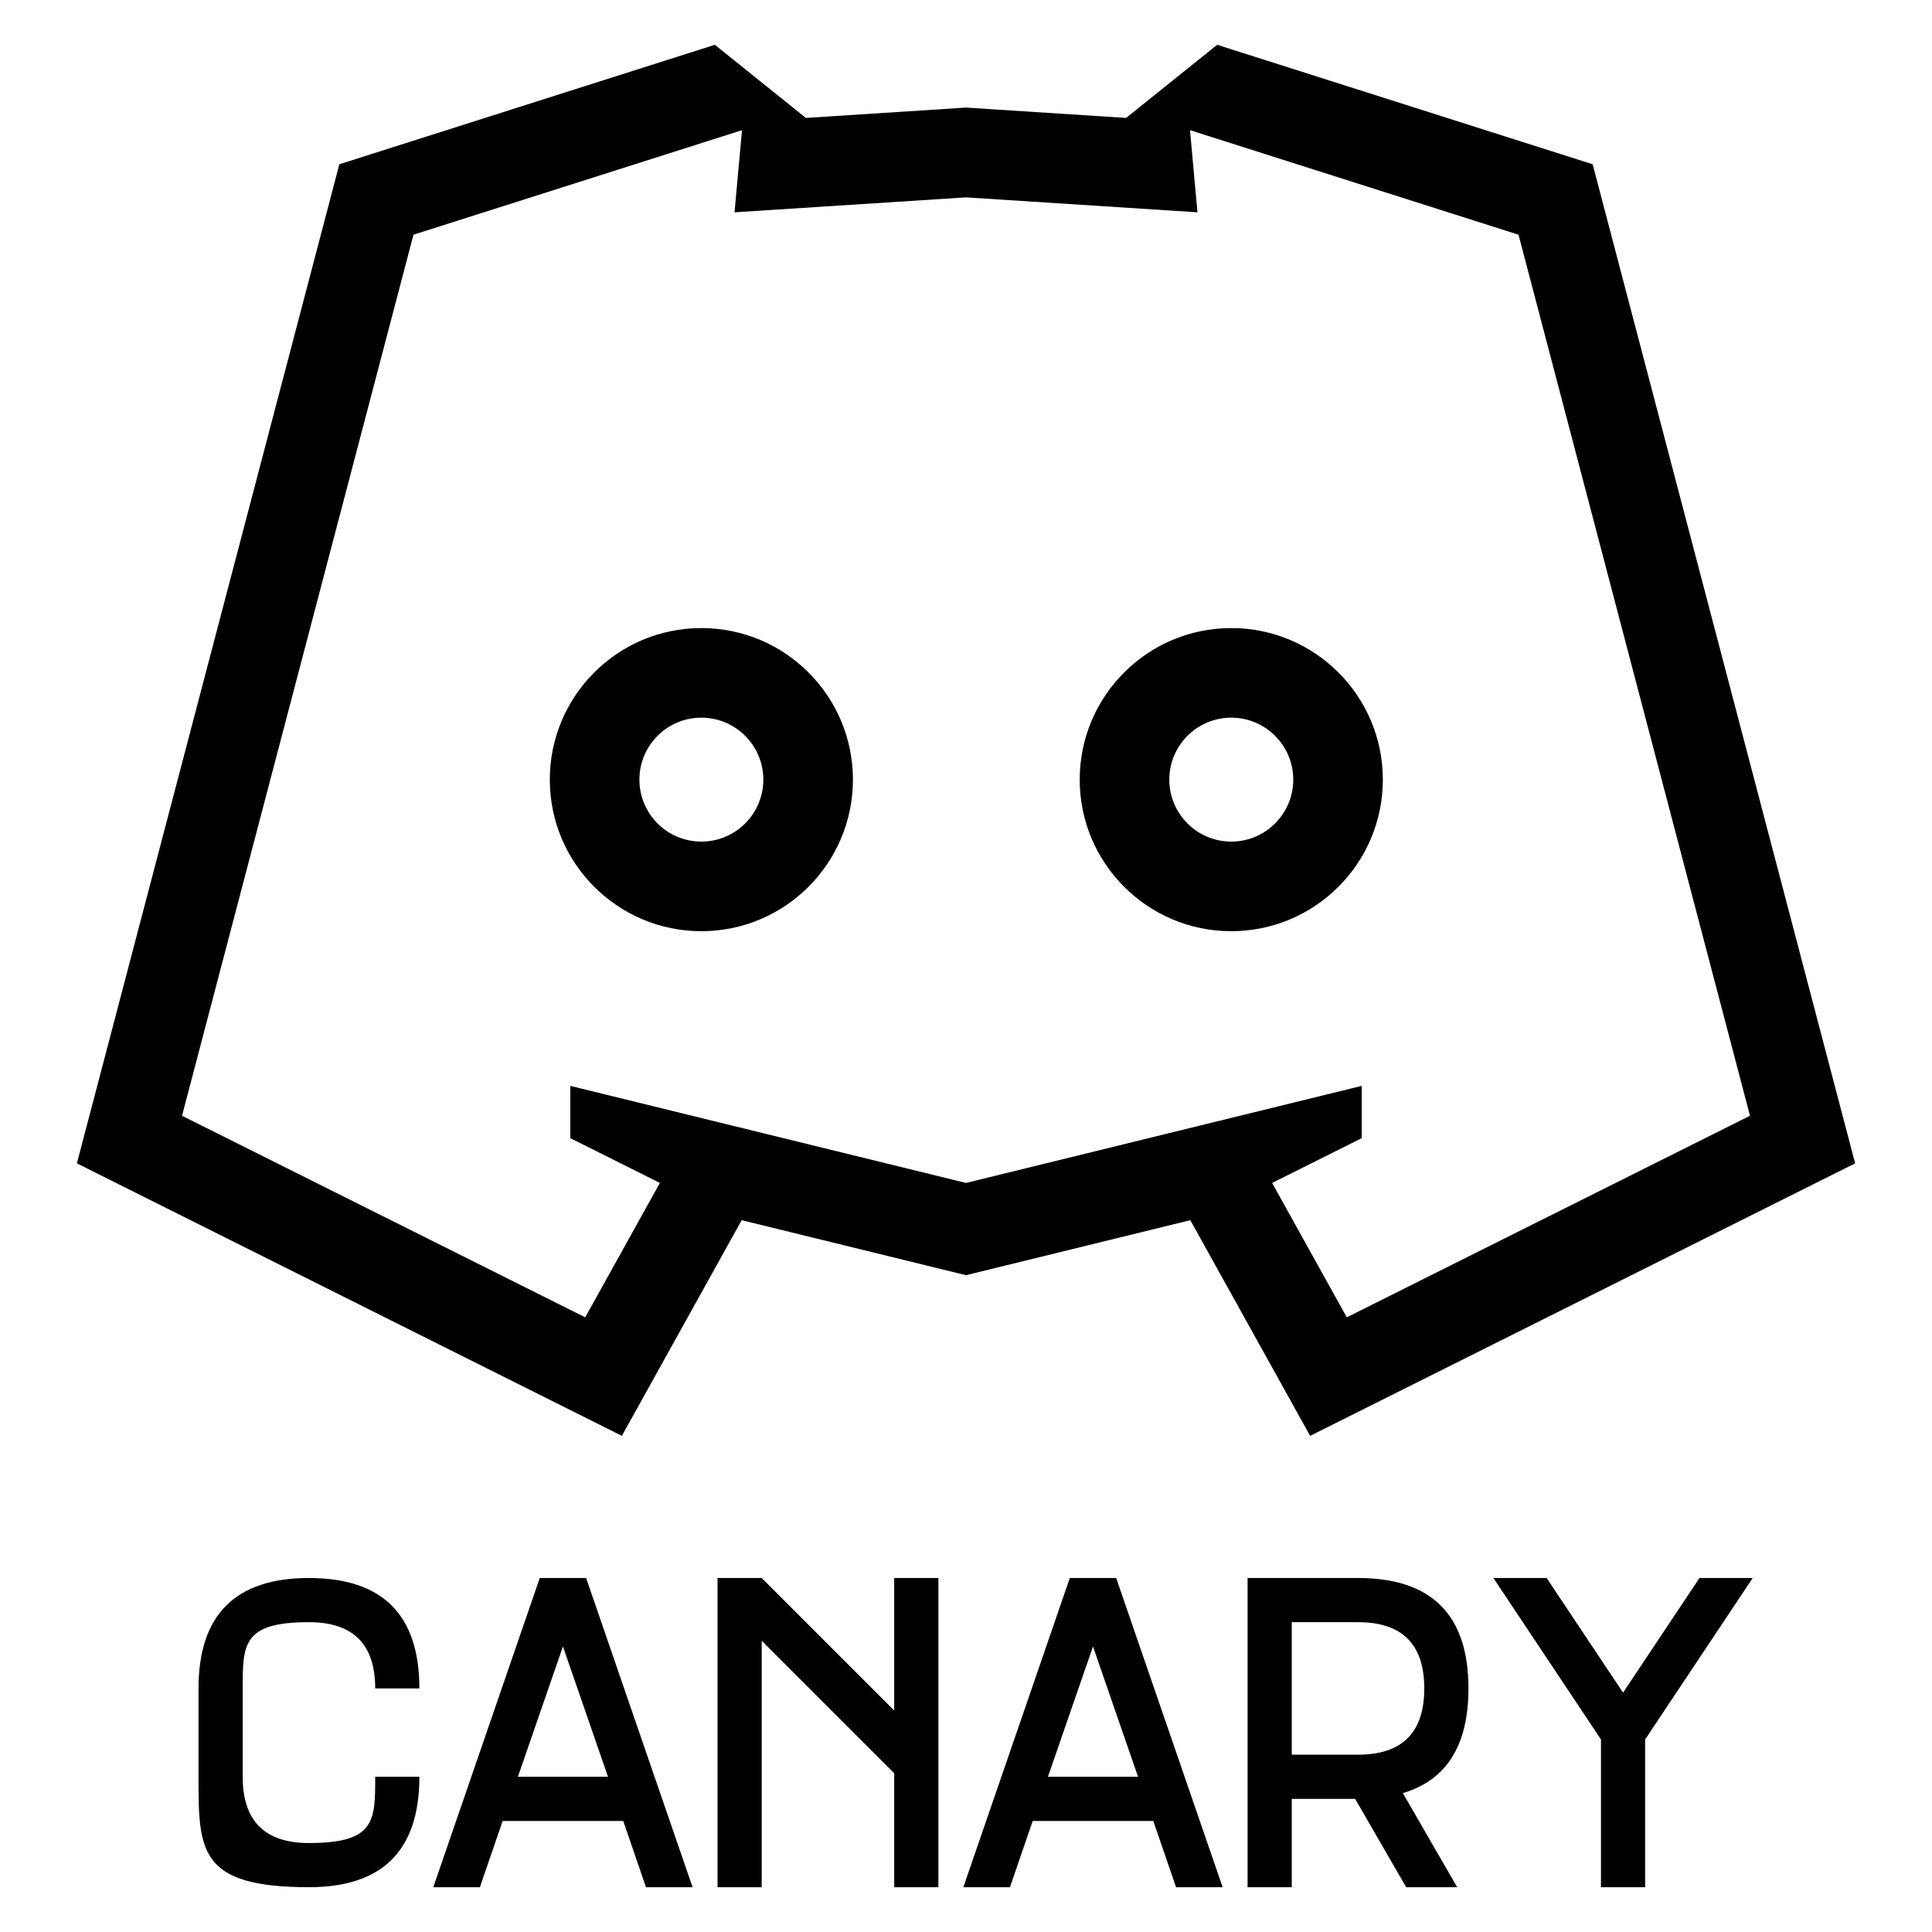
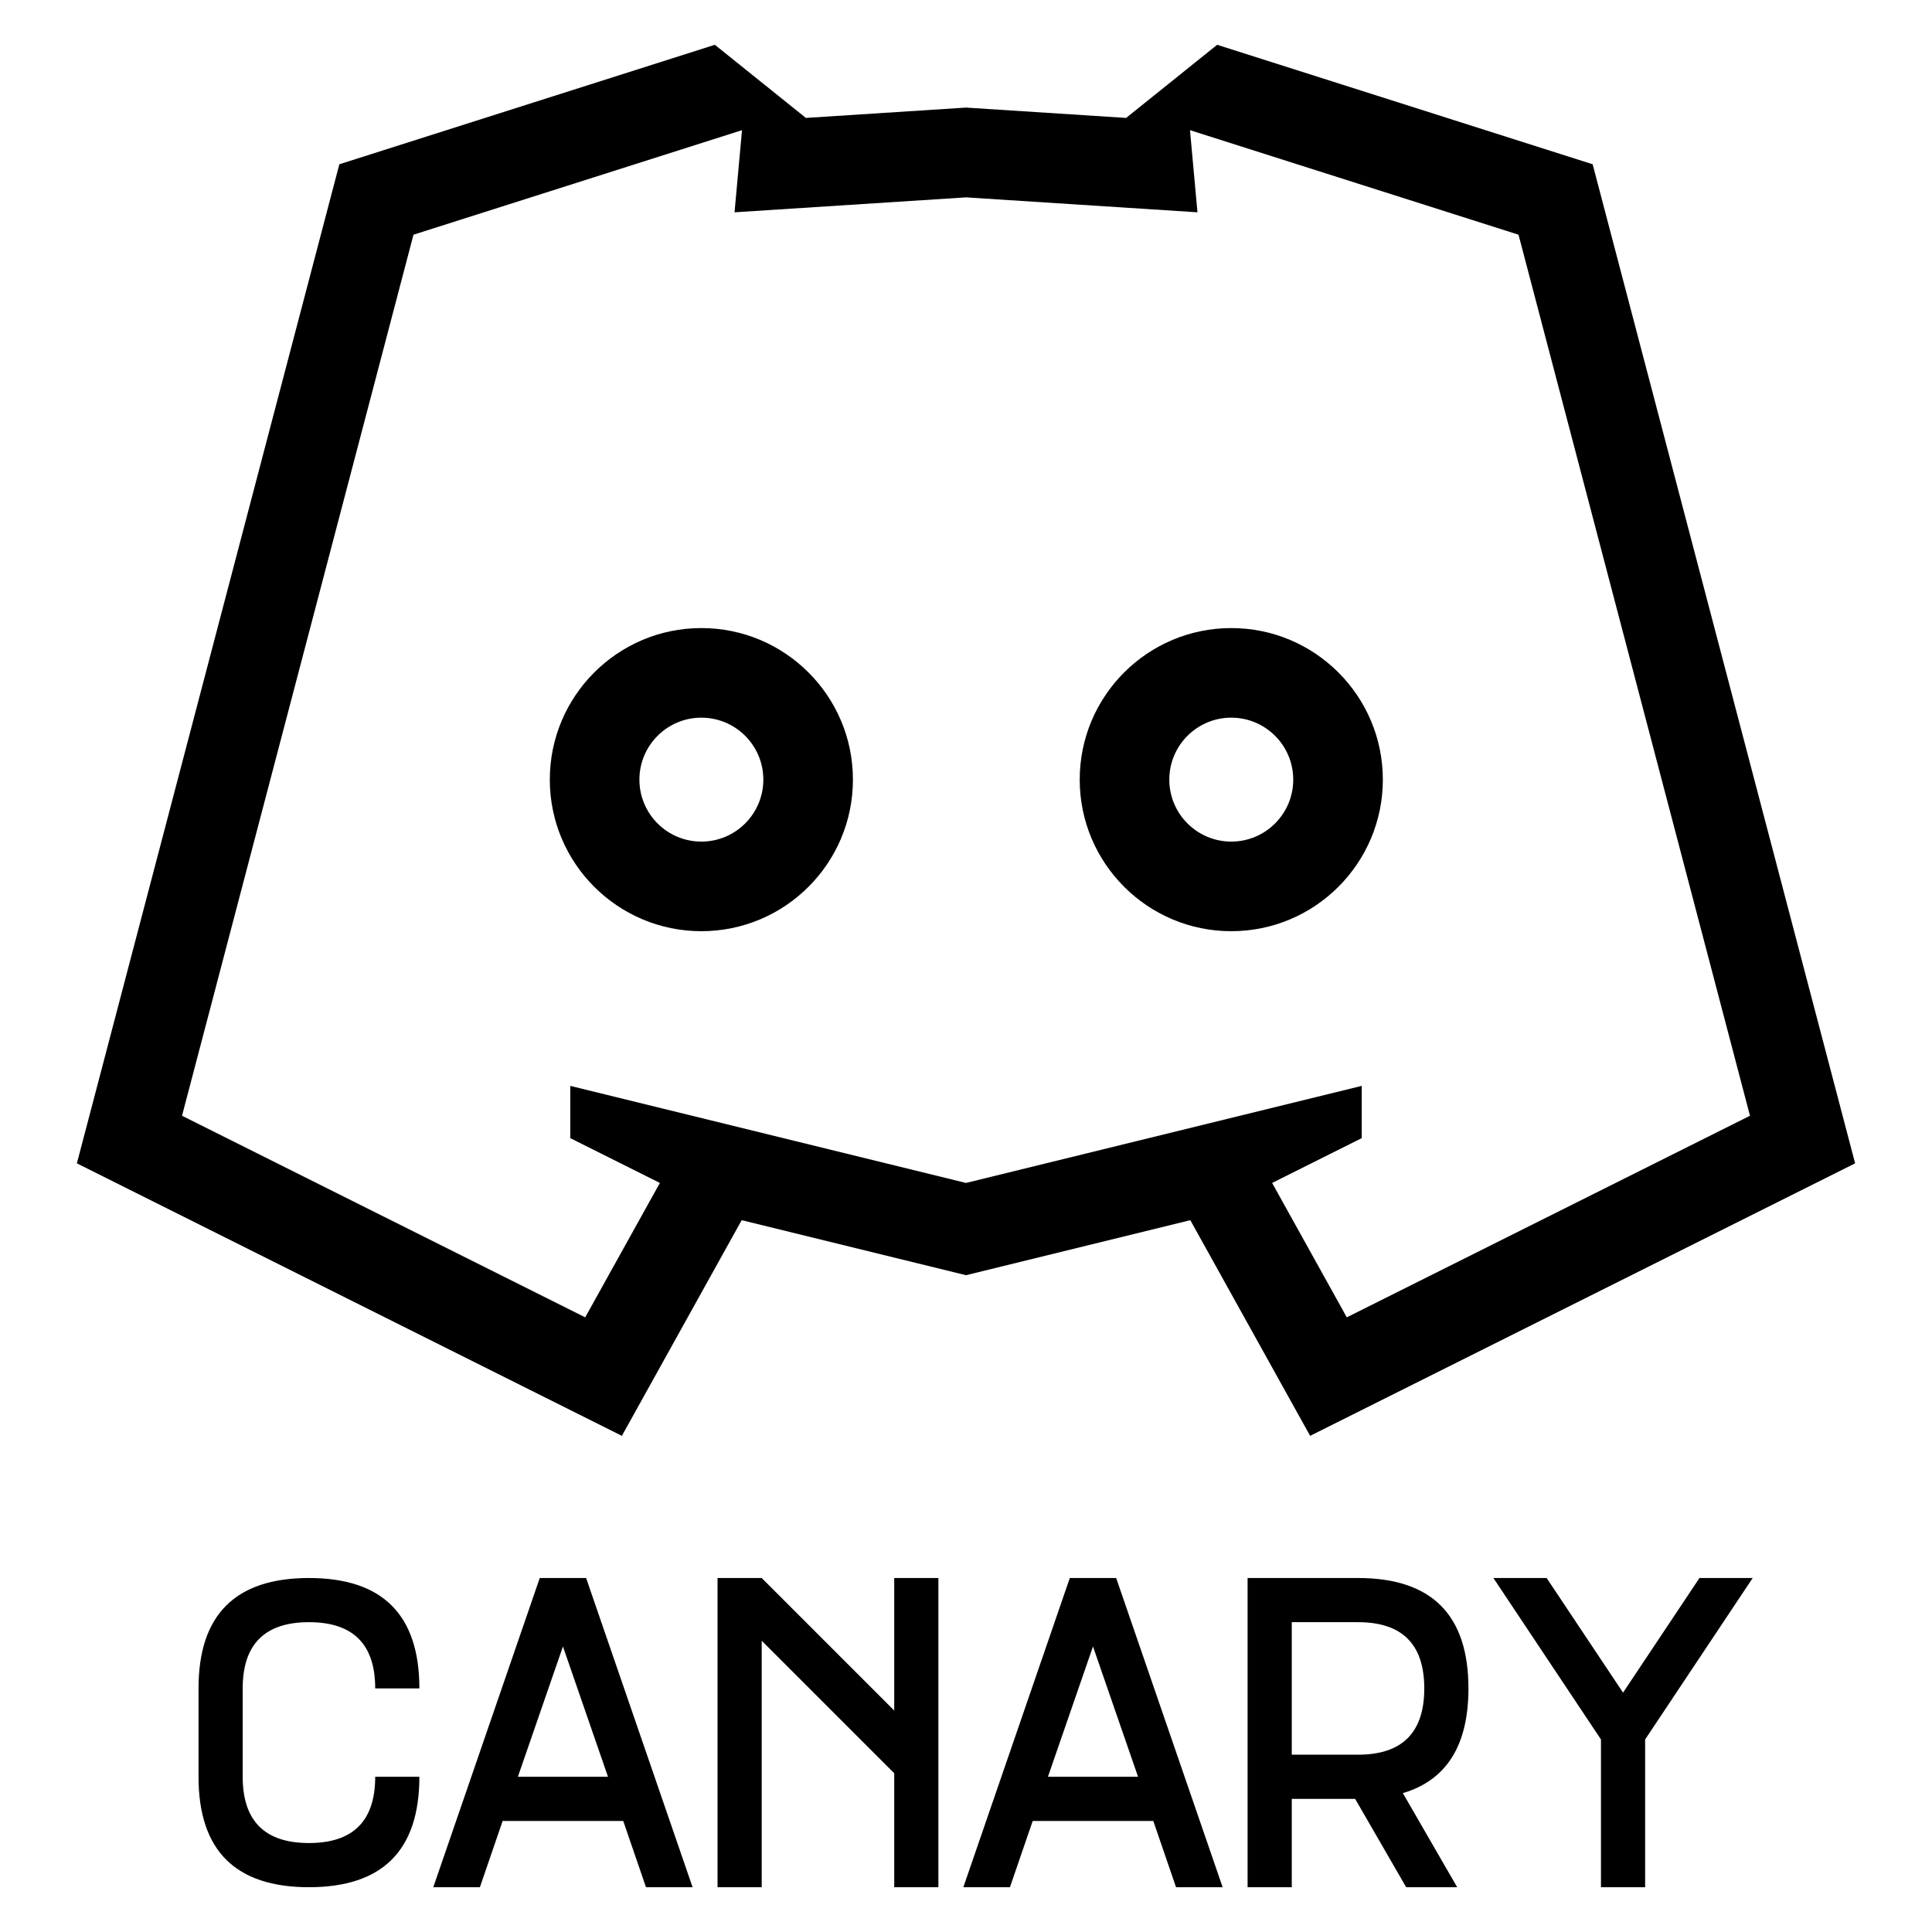
<svg xmlns="http://www.w3.org/2000/svg" fill-rule="evenodd" stroke-linejoin="round" stroke-miterlimit="2" viewBox="0 0 500 500">
-   <path id="FG" d="M79.957 408.387q28.578 0 28.578 28.579H97.104q0-17.147-17.147-17.147c-17.147 0-17.148 5.716-17.148 17.147v22.863q0 17.147 17.148 17.147c17.148 0 17.147-5.715 17.147-17.147h11.431q0 28.58-28.578 28.579c-28.578-.001-28.579-9.526-28.579-28.579v-22.863q0-28.578 28.579-28.579m117.172 16.233v63.788h-11.431v-80.021h11.431l34.295 34.295v-34.295h11.431v80.021h-11.431v-29.493zm154.325-16.233q28.58 0 28.579 28.579 0 22.063-16.976 27.093l14.061 24.349h-13.203l-13.204-22.863h-16.404v22.863h-11.431v-80.021zm-190.162 62.874h-31.208l-5.888 17.147h-12.06l27.493-79.849.057-.172h12.003l.057.172 27.493 79.849h-12.06zm137.178 0h-31.208l-5.888 17.147h-12.06l27.493-79.849.057-.172h12.003l.057.172 27.493 79.849h-12.06zm115.858-21.091-27.836-41.783h13.775l19.776 29.665 19.777-29.665h13.775l-27.836 41.783v38.238h-11.431zm-256.98 9.659-11.66-33.723-11.66 33.723zm137.178 0-11.66-33.723-11.661 33.723zm74.076-22.863q0-17.147-17.148-17.147h-17.147v34.294h17.147q17.148 0 17.148-17.147M208.561 30.517 185 11.592l-97.177 30.92-67.927 258.561 141.044 70.522 31.008-55.814L250 330.02l58.052-14.239 31.008 55.814 141.044-70.522-67.927-258.561L315 11.592l-23.561 18.925L250 27.843zm-60.974 250.508v13.526l23.188 11.594-19.323 34.781-104.345-52.172 59.902-228.013 85.022-27.053-1.933 21.256L250 51.079l59.902 3.865-1.933-21.256 85.022 27.053 59.902 228.013-104.345 52.172-19.323-34.781 23.188-11.594v-13.526L250 306.145zm33.926-118.481c21.649 0 39.224 17.575 39.224 39.224s-17.575 39.224-39.224 39.224-39.224-17.576-39.224-39.224 17.576-39.224 39.224-39.224m137.14 0c-21.649 0-39.224 17.575-39.224 39.224s17.575 39.224 39.224 39.224 39.224-17.576 39.224-39.224-17.576-39.224-39.224-39.224m-137.14 23.187c8.851 0 16.037 7.186 16.037 16.037s-7.186 16.036-16.037 16.036-16.036-7.186-16.036-16.036 7.186-16.037 16.036-16.037m137.14 0c8.85 0 16.036 7.186 16.036 16.037s-7.186 16.036-16.036 16.036-16.037-7.186-16.037-16.036 7.186-16.037 16.037-16.037" />
+   <path id="FG" d="M79.957 408.387c19.052 0 28.578 9.527 28.578 28.579H97.104c0-11.431-5.716-17.147-17.147-17.147s-17.148 5.716-17.148 17.147v22.863c0 11.432 5.716 17.147 17.148 17.147s17.147-5.715 17.147-17.147h11.431c0 19.053-9.526 28.579-28.578 28.579s-28.579-9.526-28.579-28.579v-22.863c0-19.052 9.526-28.579 28.579-28.579m117.172 16.233v63.788h-11.431v-80.021h11.431l34.295 34.295v-34.295h11.431v80.021h-11.431v-29.493zm154.325-16.233c19.053 0 28.579 9.527 28.579 28.579 0 14.709-5.658 23.74-16.976 27.093l14.061 24.349h-13.203l-13.204-22.863h-16.404v22.863h-11.431v-80.021zm-190.162 62.874h-31.208l-5.888 17.147h-12.06l27.493-79.849.057-.172h12.003l.057.172 27.493 79.849h-12.06zm137.178 0h-31.208l-5.888 17.147h-12.06l27.493-79.849.057-.172h12.003l.057.172 27.493 79.849h-12.06zm115.858-21.091-27.836-41.783h13.775l19.776 29.665 19.777-29.665h13.775l-27.836 41.783v38.238h-11.431zm-256.98 9.659-11.66-33.723-11.66 33.723zm137.178 0-11.66-33.723-11.661 33.723zm74.076-22.863c0-11.431-5.716-17.147-17.148-17.147h-17.147v34.294h17.147c11.432 0 17.148-5.715 17.148-17.147M208.561 30.517 185 11.592l-97.177 30.92-67.927 258.561 141.044 70.522 31.008-55.814L250 330.02l58.052-14.239 31.008 55.814 141.044-70.522-67.927-258.561L315 11.592l-23.561 18.925L250 27.843zm-60.974 250.508v13.526l23.188 11.594-19.323 34.781-104.345-52.172 59.902-228.013 85.022-27.053-1.933 21.256L250 51.079l59.902 3.865-1.933-21.256 85.022 27.053 59.902 228.013-104.345 52.172-19.323-34.781 23.188-11.594v-13.526L250 306.145zm33.926-118.481c21.649 0 39.224 17.575 39.224 39.224s-17.575 39.224-39.224 39.224-39.224-17.576-39.224-39.224 17.576-39.224 39.224-39.224m137.14 0c-21.649 0-39.224 17.575-39.224 39.224s17.575 39.224 39.224 39.224 39.224-17.576 39.224-39.224-17.576-39.224-39.224-39.224m-137.14 23.187c8.851 0 16.037 7.186 16.037 16.037s-7.186 16.036-16.037 16.036-16.036-7.186-16.036-16.036 7.186-16.037 16.036-16.037m137.14 0c8.85 0 16.036 7.186 16.036 16.037s-7.186 16.036-16.036 16.036-16.037-7.186-16.037-16.036 7.186-16.037 16.037-16.037" />
</svg>
